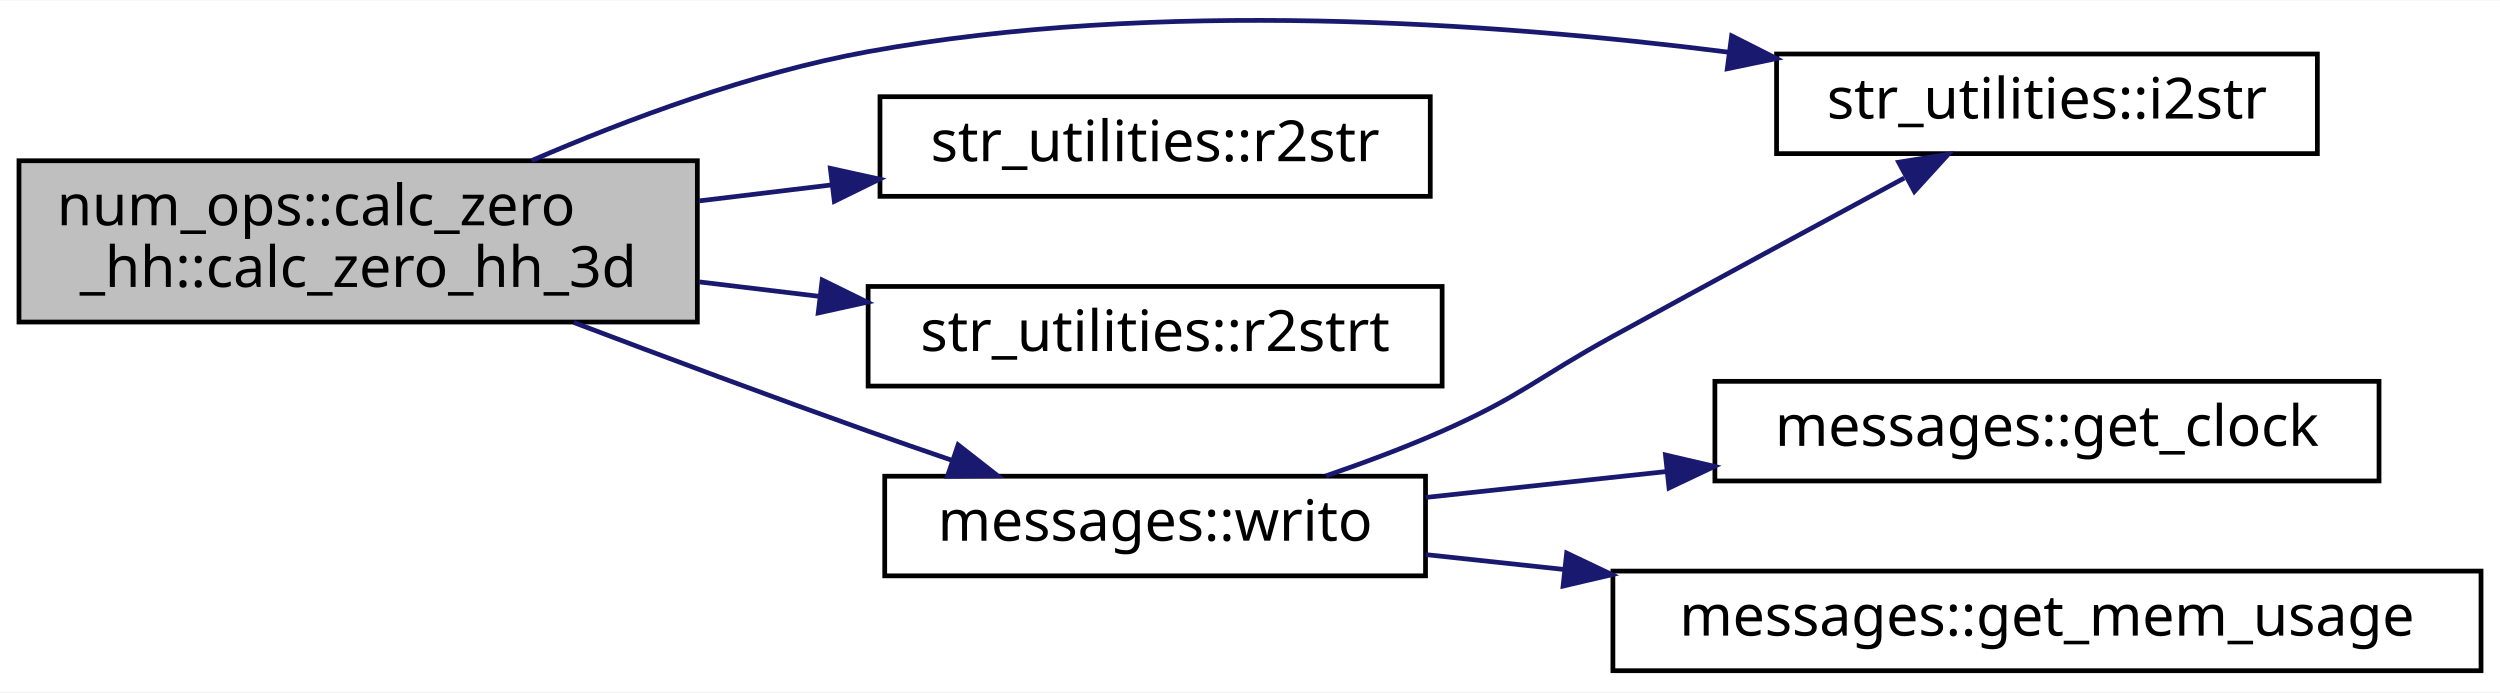
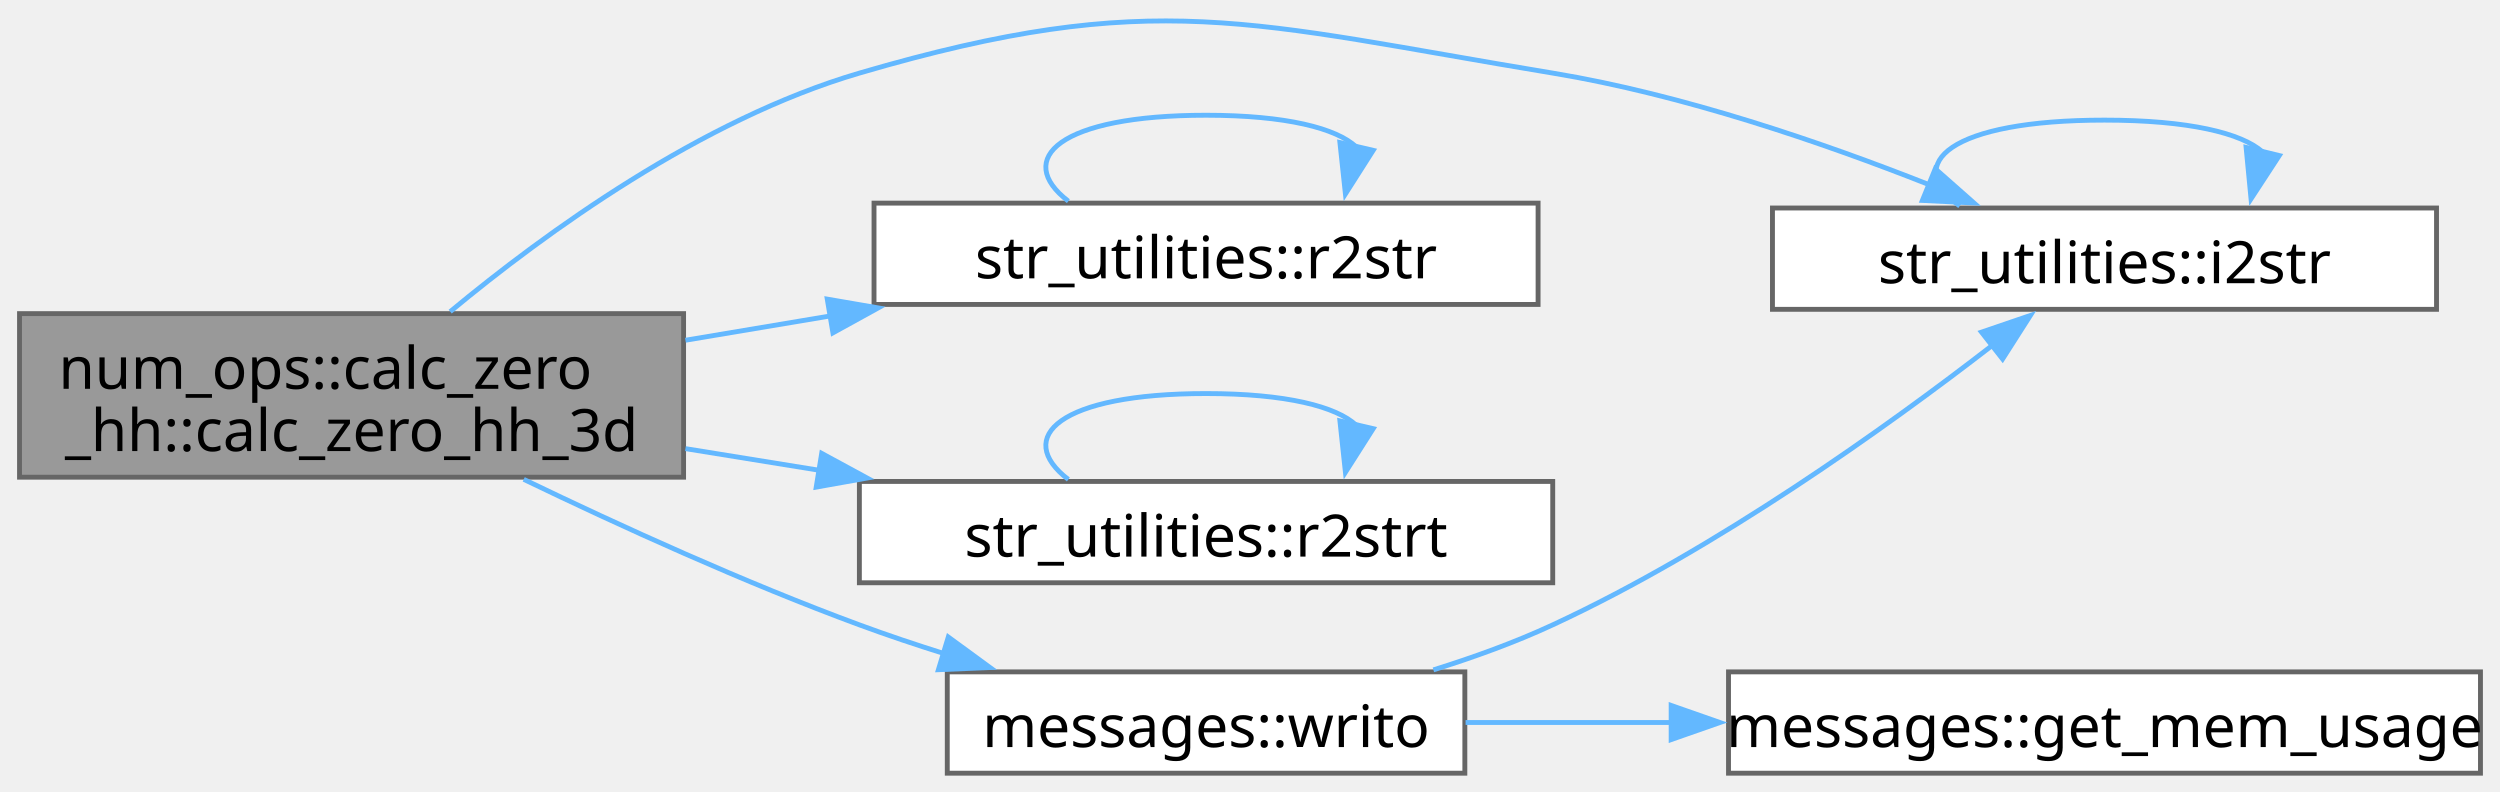
- <svg xmlns="http://www.w3.org/2000/svg" xmlns:xlink="http://www.w3.org/1999/xlink" width="527pt" height="146pt" viewBox="0.00 0.00 527.00 145.77">
-   <g id="graph0" class="graph" transform="scale(1 1) rotate(0) translate(4 141.77)">
-     <polygon fill="white" stroke="transparent" points="-4,4 -4,-141.77 523,-141.77 523,4 -4,4" />
-     <g id="node1" class="node">
-       <g id="a_node1">
+ <svg xmlns="http://www.w3.org/2000/svg" xmlns:xlink="http://www.w3.org/1999/xlink" width="512pt" height="162pt" viewBox="0.00 0.00 512.00 162.00">
+   <g id="graph0" class="graph" transform="scale(1 1) rotate(0) translate(4 158.35)">
+     <g id="Node000001" class="node">
+       <g id="a_Node000001">
        <a xlink:title="3-D version">
-           <polygon fill="#bfbfbf" stroke="black" points="0,-74 0,-108 143,-108 143,-74 0,-74" />
-           <text text-anchor="start" x="8" y="-94.4" font-family="Ubuntu Mono" font-size="12.00">num_ops::calc_zero</text>
-           <text text-anchor="middle" x="71.5" y="-81.4" font-family="Ubuntu Mono" font-size="12.00">_hh::calc_zero_hh_3d</text>
+           <polygon fill="#999999" stroke="#666666" points="136,-94.12 0,-94.12 0,-60.62 136,-60.62 136,-94.12" />
+           <text xml:space="preserve" text-anchor="start" x="8" y="-78.72" font-family="Ubuntu Mono" font-size="12.00">num_ops::calc_zero</text>
+           <text xml:space="preserve" text-anchor="middle" x="68" y="-65.97" font-family="Ubuntu Mono" font-size="12.00">_hh::calc_zero_hh_3d</text>
        </a>
      </g>
    </g>
-     <g id="node2" class="node">
-       <g id="a_node2">
+     <g id="Node000002" class="node">
+       <g id="a_Node000002">
        <a xlink:href="namespacestr__utilities.html#a0b97e51770725a3e98ed393d26681414" target="_top" xlink:title="Convert an integer to string.">
-           <polygon fill="white" stroke="black" points="370.5,-109.5 370.5,-130.5 484.5,-130.5 484.5,-109.5 370.5,-109.5" />
-           <text text-anchor="middle" x="427.5" y="-116.9" font-family="Ubuntu Mono" font-size="12.00">str_utilities::i2str</text>
+           <polygon fill="white" stroke="#666666" points="495,-115.75 359,-115.75 359,-95 495,-95 495,-115.75" />
+           <text xml:space="preserve" text-anchor="middle" x="427" y="-100.35" font-family="Ubuntu Mono" font-size="12.00">str_utilities::i2str</text>
        </a>
      </g>
    </g>
-     <g id="edge1" class="edge">
-       <path fill="none" stroke="midnightblue" d="M108.06,-108.03C128.33,-116.79 154.51,-126.55 179,-131 239.77,-142.04 310.25,-137.23 360.41,-130.88" />
-       <polygon fill="midnightblue" stroke="midnightblue" points="361.03,-134.33 370.48,-129.55 360.11,-127.39 361.03,-134.33" />
-     </g>
-     <g id="node3" class="node">
-       <g id="a_node3">
-         <a xlink:href="namespacestr__utilities.html#a92ac6c0af1979df094de1caddd28ade0" target="_top" xlink:title="Convert a real (double) to string.">
-           <polygon fill="white" stroke="black" points="181.5,-100.5 181.5,-121.5 297.5,-121.5 297.5,-100.5 181.5,-100.5" />
-           <text text-anchor="middle" x="239.5" y="-107.9" font-family="Ubuntu Mono" font-size="12.00">str_utilities::r2str</text>
+     <g id="edge1_Node000001_Node000002" class="edge">
+       <g id="a_edge1_Node000001_Node000002">
+         <a xlink:title=" ">
+           <path fill="none" stroke="#63b8ff" d="M88.2,-94.53C107.71,-110.72 139.59,-133.88 172,-143.38 232.57,-161.12 251.73,-153.65 314,-143.38 340.57,-138.99 369.31,-129.13 391.02,-120.55" />
+           <polygon fill="#63b8ff" stroke="#63b8ff" points="392.34,-123.79 400.28,-116.78 389.7,-117.3 392.34,-123.79" />
        </a>
      </g>
    </g>
-     <g id="edge2" class="edge">
-       <path fill="none" stroke="midnightblue" d="M143.38,-99.54C152.6,-100.65 162.02,-101.79 171.18,-102.89" />
-       <polygon fill="midnightblue" stroke="midnightblue" points="171.04,-106.4 181.39,-104.12 171.88,-99.45 171.04,-106.4" />
-     </g>
-     <g id="node4" class="node">
-       <g id="a_node4">
-         <a xlink:href="namespacestr__utilities.html#ac778d706b2e021672618939ab58fdd32" target="_top" xlink:title="Convert a real (double) to string.">
-           <polygon fill="white" stroke="black" points="179,-60.5 179,-81.5 300,-81.5 300,-60.5 179,-60.5" />
-           <text text-anchor="middle" x="239.5" y="-67.9" font-family="Ubuntu Mono" font-size="12.00">str_utilities::r2strt</text>
+     <g id="Node000003" class="node">
+       <g id="a_Node000003">
+         <a xlink:href="namespacestr__utilities.html#a92ac6c0af1979df094de1caddd28ade0" target="_top" xlink:title="Convert a real (double) to string.">
+           <polygon fill="white" stroke="#666666" points="311,-116.75 175,-116.75 175,-96 311,-96 311,-116.75" />
+           <text xml:space="preserve" text-anchor="middle" x="243" y="-101.35" font-family="Ubuntu Mono" font-size="12.00">str_utilities::r2str</text>
        </a>
      </g>
    </g>
-     <g id="edge3" class="edge">
-       <path fill="none" stroke="midnightblue" d="M143.38,-82.46C151.78,-81.45 160.34,-80.42 168.72,-79.41" />
-       <polygon fill="midnightblue" stroke="midnightblue" points="169.32,-82.86 178.82,-78.19 168.48,-75.91 169.32,-82.86" />
-     </g>
-     <g id="node5" class="node">
-       <g id="a_node5">
-         <a xlink:href="namespacemessages.html#aa4a8d01563e92558e8a0875b075ec54c" target="_top" xlink:title="Write output to file identified by output_i.">
-           <polygon fill="white" stroke="black" points="182.5,-20.5 182.5,-41.5 296.5,-41.5 296.5,-20.5 182.5,-20.5" />
-           <text text-anchor="middle" x="239.5" y="-27.9" font-family="Ubuntu Mono" font-size="12.00">messages::writo</text>
+     <g id="edge3_Node000001_Node000003" class="edge">
+       <g id="a_edge3_Node000001_Node000003">
+         <a xlink:title=" ">
+           <path fill="none" stroke="#63b8ff" d="M136.38,-88.67C146.17,-90.31 156.3,-92.01 166.24,-93.68" />
+           <polygon fill="#63b8ff" stroke="#63b8ff" points="165.42,-97.09 175.86,-95.29 166.58,-90.18 165.42,-97.09" />
        </a>
      </g>
    </g>
-     <g id="edge4" class="edge">
-       <path fill="none" stroke="midnightblue" d="M116.94,-73.91C135.99,-66.69 158.53,-58.28 179,-51 184.66,-48.99 190.63,-46.92 196.53,-44.9" />
-       <polygon fill="midnightblue" stroke="midnightblue" points="197.97,-48.11 206.31,-41.59 195.72,-41.48 197.97,-48.11" />
-     </g>
-     <g id="edge7" class="edge">
-       <path fill="none" stroke="midnightblue" d="M275.52,-41.58C283.66,-44.37 292.22,-47.57 300,-51 316.74,-58.39 319.95,-62.2 336,-71 356.49,-82.24 379.66,-94.78 397.43,-104.36" />
-       <polygon fill="midnightblue" stroke="midnightblue" points="396.23,-107.69 406.69,-109.36 399.55,-101.53 396.23,-107.69" />
-     </g>
-     <g id="node6" class="node">
-       <g id="a_node6">
-         <a xlink:href="namespacemessages.html#a61fd0b51b5e37d58fdc993c01792a3fd" target="_top" xlink:title="Returns the time.">
-           <polygon fill="white" stroke="black" points="357.5,-40.5 357.5,-61.5 497.5,-61.5 497.5,-40.5 357.5,-40.5" />
-           <text text-anchor="middle" x="427.5" y="-47.9" font-family="Ubuntu Mono" font-size="12.00">messages::get_clock</text>
+     <g id="Node000004" class="node">
+       <g id="a_Node000004">
+         <a xlink:href="namespacestr__utilities.html#ac778d706b2e021672618939ab58fdd32" target="_top" xlink:title="Convert a real (double) to string.">
+           <polygon fill="white" stroke="#666666" points="314,-59.75 172,-59.75 172,-39 314,-39 314,-59.75" />
+           <text xml:space="preserve" text-anchor="middle" x="243" y="-44.35" font-family="Ubuntu Mono" font-size="12.00">str_utilities::r2strt</text>
        </a>
      </g>
    </g>
-     <g id="edge5" class="edge">
-       <path fill="none" stroke="midnightblue" d="M296.56,-37.03C312.56,-38.75 330.31,-40.66 347.42,-42.5" />
-       <polygon fill="midnightblue" stroke="midnightblue" points="347.08,-45.98 357.4,-43.57 347.83,-39.02 347.08,-45.98" />
-     </g>
-     <g id="node7" class="node">
-       <g id="a_node7">
-         <a xlink:href="namespacemessages.html#a82dddaab795b78b3d39e1ff1aab2f665" target="_top" xlink:title="Returns the memory usage in kilobytes.">
-           <polygon fill="white" stroke="black" points="336,-0.5 336,-21.5 519,-21.5 519,-0.5 336,-0.5" />
-           <text text-anchor="middle" x="427.5" y="-7.9" font-family="Ubuntu Mono" font-size="12.00">messages::get_mem_usage</text>
+     <g id="edge5_Node000001_Node000004" class="edge">
+       <g id="a_edge5_Node000001_Node000004">
+         <a xlink:title=" ">
+           <path fill="none" stroke="#63b8ff" d="M136.38,-66.47C145.42,-65.01 154.75,-63.5 163.95,-62.01" />
+           <polygon fill="#63b8ff" stroke="#63b8ff" points="164.28,-65.5 173.59,-60.45 163.16,-58.59 164.28,-65.5" />
        </a>
      </g>
    </g>
-     <g id="edge6" class="edge">
-       <path fill="none" stroke="midnightblue" d="M296.56,-24.97C305.86,-23.97 315.76,-22.91 325.78,-21.83" />
-       <polygon fill="midnightblue" stroke="midnightblue" points="326.25,-25.3 335.81,-20.75 325.5,-18.34 326.25,-25.3" />
+     <g id="Node000005" class="node">
+       <g id="a_Node000005">
+         <a xlink:href="namespacemessages.html#aa4a8d01563e92558e8a0875b075ec54c" target="_top" xlink:title="Write output to file identified by output_i.">
+           <polygon fill="white" stroke="#666666" points="296,-20.75 190,-20.75 190,0 296,0 296,-20.75" />
+           <text xml:space="preserve" text-anchor="middle" x="243" y="-5.35" font-family="Ubuntu Mono" font-size="12.00">messages::writo</text>
+         </a>
+       </g>
+     </g>
+     <g id="edge7_Node000001_Node000005" class="edge">
+       <g id="a_edge7_Node000001_Node000005">
+         <a xlink:title=" ">
+           <path fill="none" stroke="#63b8ff" d="M103.26,-60.18C123.05,-50.64 148.58,-39.01 172,-30.38 177.63,-28.3 183.59,-26.3 189.55,-24.43" />
+           <polygon fill="#63b8ff" stroke="#63b8ff" points="190.21,-27.89 198.76,-21.64 188.18,-21.19 190.21,-27.89" />
+         </a>
+       </g>
+     </g>
+     <g id="edge2_Node000002_Node000002" class="edge">
+       <g id="a_edge2_Node000002_Node000002">
+         <a xlink:title=" ">
+           <path fill="none" stroke="#63b8ff" d="M397.35,-116.15C385.49,-124.81 395.38,-133.75 427,-133.75 444.29,-133.75 455.09,-131.08 459.38,-127.24" />
+           <polygon fill="#63b8ff" stroke="#63b8ff" points="462.8,-126.49 457.01,-117.62 456,-128.16 462.8,-126.49" />
+         </a>
+       </g>
+     </g>
+     <g id="edge4_Node000003_Node000003" class="edge">
+       <g id="a_edge4_Node000003_Node000003">
+         <a xlink:title=" ">
+           <path fill="none" stroke="#63b8ff" d="M214.8,-117.15C203.52,-125.81 212.92,-134.75 243,-134.75 259.45,-134.75 269.71,-132.08 273.79,-128.24" />
+           <polygon fill="#63b8ff" stroke="#63b8ff" points="277.23,-127.56 271.54,-118.62 270.41,-129.16 277.23,-127.56" />
+         </a>
+       </g>
+     </g>
+     <g id="edge6_Node000004_Node000004" class="edge">
+       <g id="a_edge6_Node000004_Node000004">
+         <a xlink:title=" ">
+           <path fill="none" stroke="#63b8ff" d="M214.8,-60.15C203.52,-68.81 212.92,-77.75 243,-77.75 259.45,-77.75 269.71,-75.08 273.79,-71.24" />
+           <polygon fill="#63b8ff" stroke="#63b8ff" points="277.23,-70.56 271.54,-61.62 270.41,-72.16 277.23,-70.56" />
+         </a>
+       </g>
+     </g>
+     <g id="edge9_Node000005_Node000002" class="edge">
+       <g id="a_edge9_Node000005_Node000002">
+         <a xlink:title=" ">
+           <path fill="none" stroke="#63b8ff" d="M289.56,-21.16C297.86,-23.75 306.32,-26.81 314,-30.38 347.51,-45.91 382.27,-70.8 404,-87.6" />
+           <polygon fill="#63b8ff" stroke="#63b8ff" points="401.81,-90.33 411.83,-93.75 406.13,-84.82 401.81,-90.33" />
+         </a>
+       </g>
+     </g>
+     <g id="Node000006" class="node">
+       <g id="a_Node000006">
+         <a xlink:href="namespacemessages.html#a82dddaab795b78b3d39e1ff1aab2f665" target="_top" xlink:title="Returns the memory usage in kilobytes.">
+           <polygon fill="white" stroke="#666666" points="504,-20.75 350,-20.75 350,0 504,0 504,-20.75" />
+           <text xml:space="preserve" text-anchor="middle" x="427" y="-5.35" font-family="Ubuntu Mono" font-size="12.00">messages::get_mem_usage</text>
+         </a>
+       </g>
+     </g>
+     <g id="edge8_Node000005_Node000006" class="edge">
+       <g id="a_edge8_Node000005_Node000006">
+         <a xlink:title=" ">
+           <path fill="none" stroke="#63b8ff" d="M296.15,-10.38C309.33,-10.38 323.85,-10.38 338.26,-10.38" />
+           <polygon fill="#63b8ff" stroke="#63b8ff" points="338.25,-13.88 348.25,-10.38 338.25,-6.88 338.25,-13.88" />
+         </a>
+       </g>
    </g>
  </g>
</svg>
